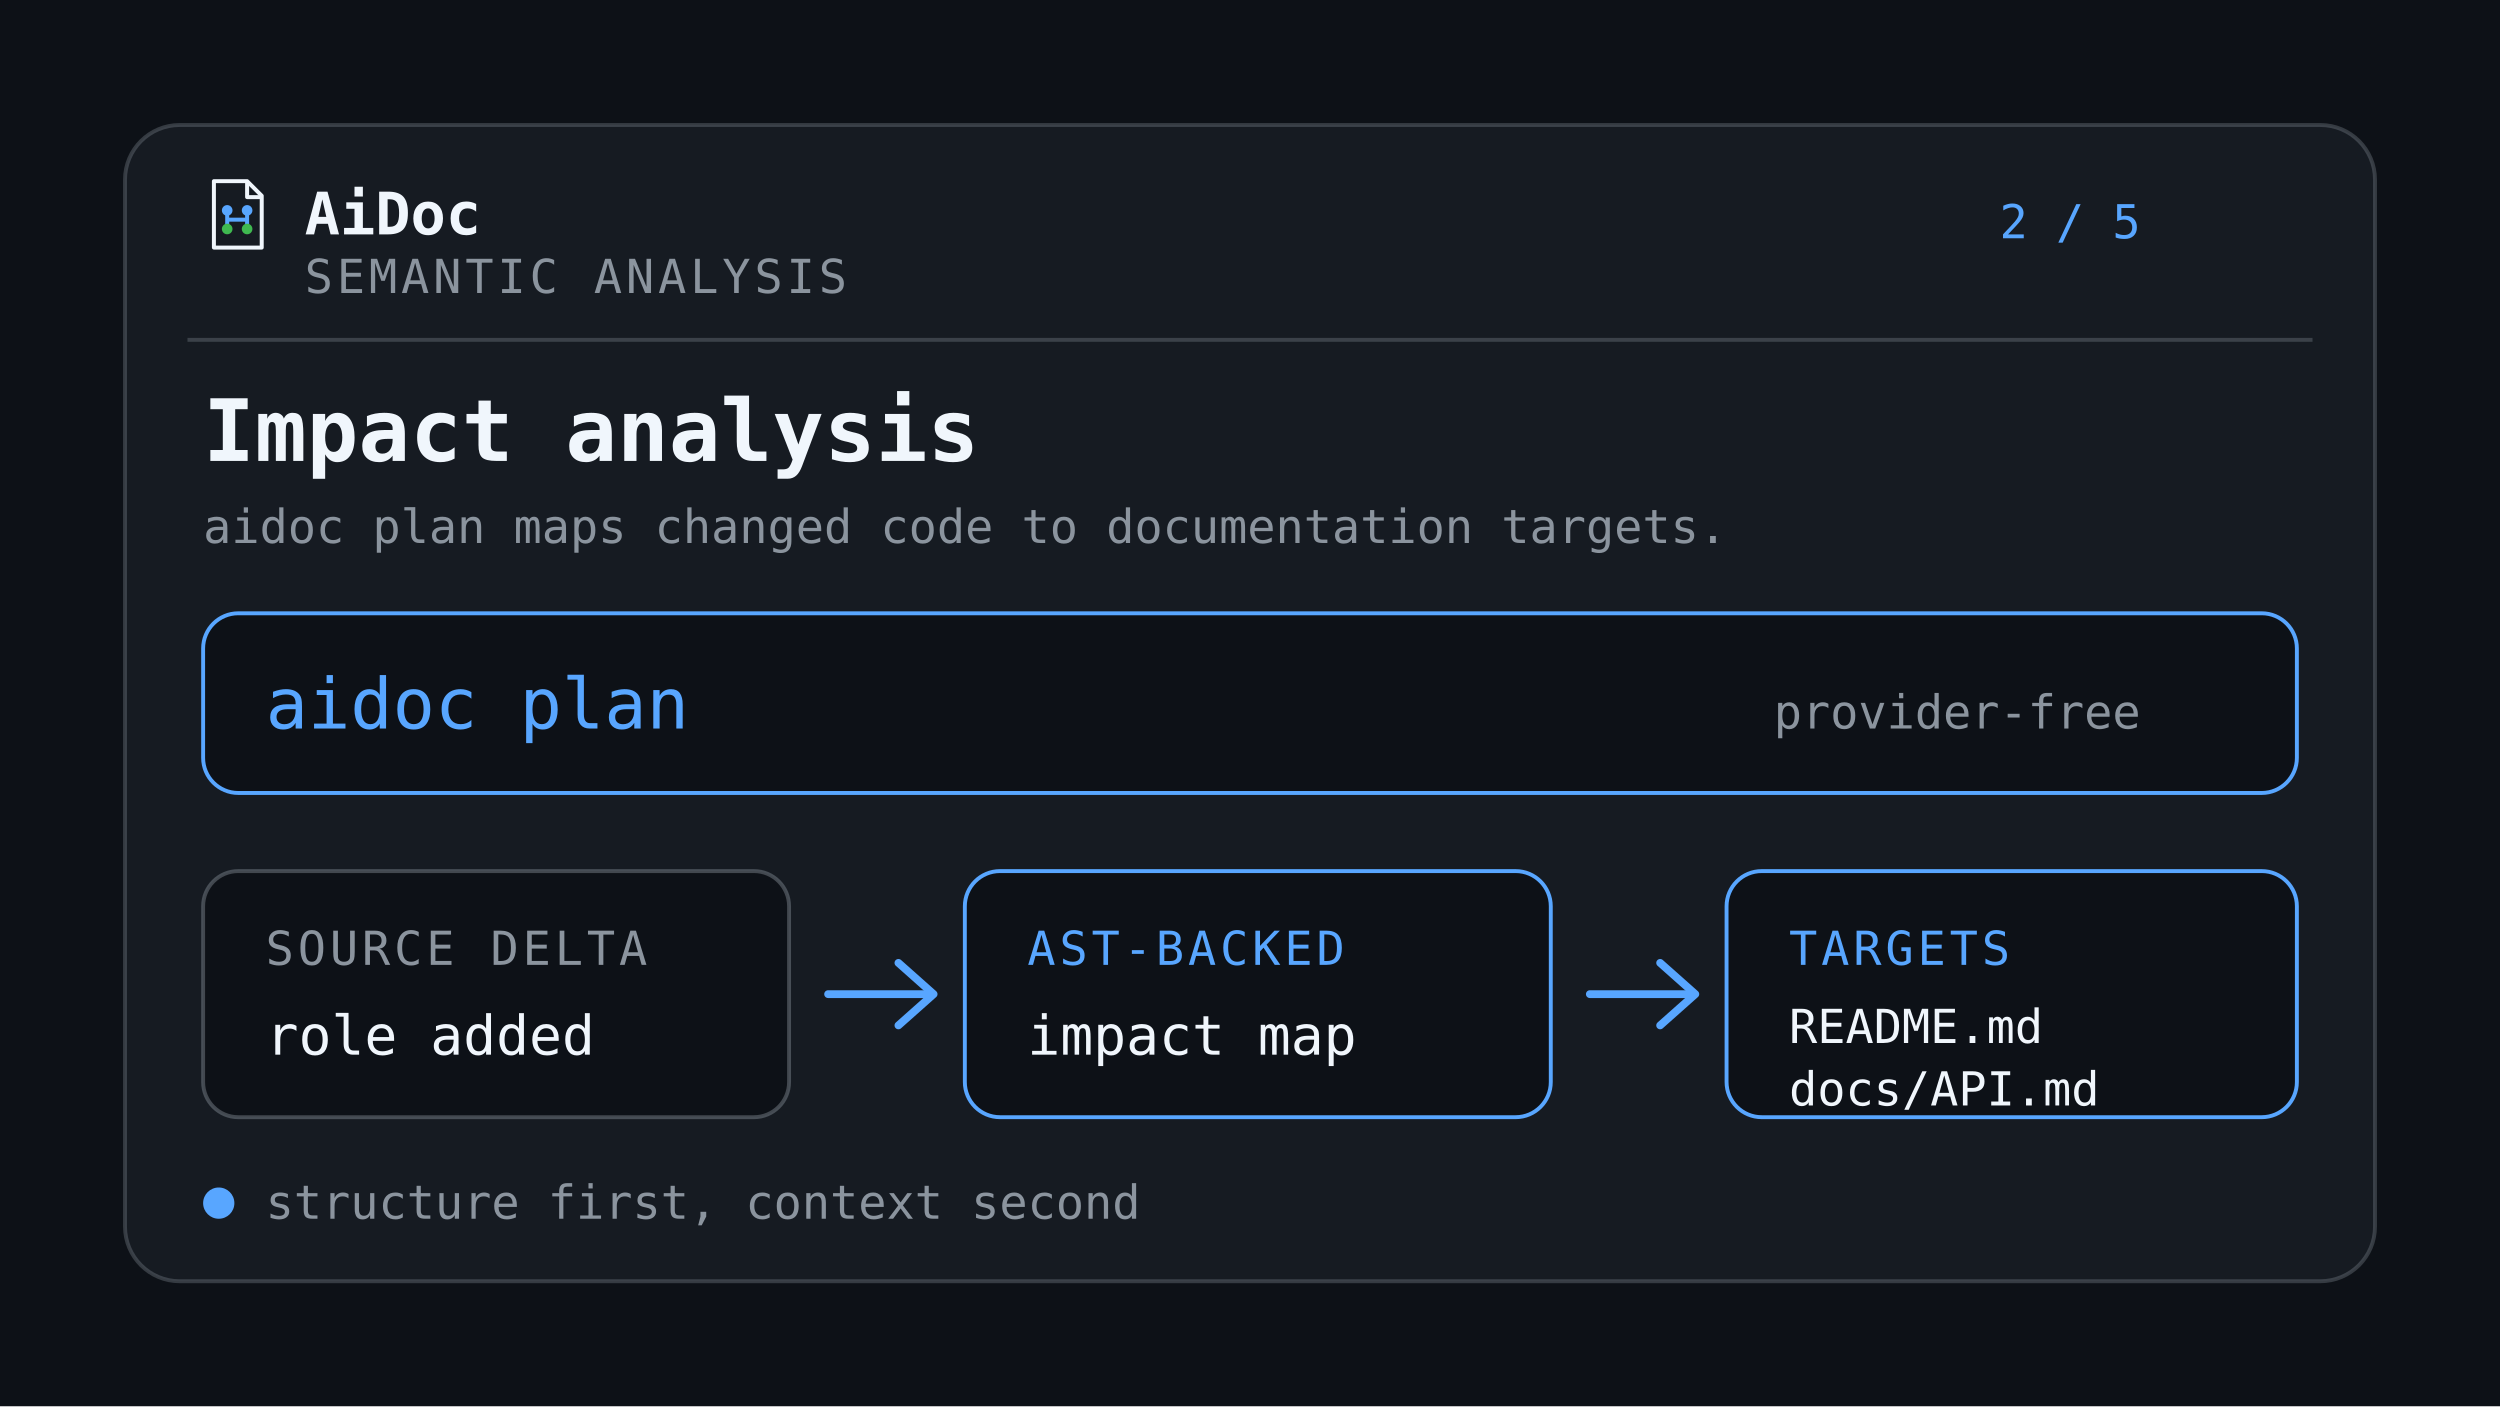
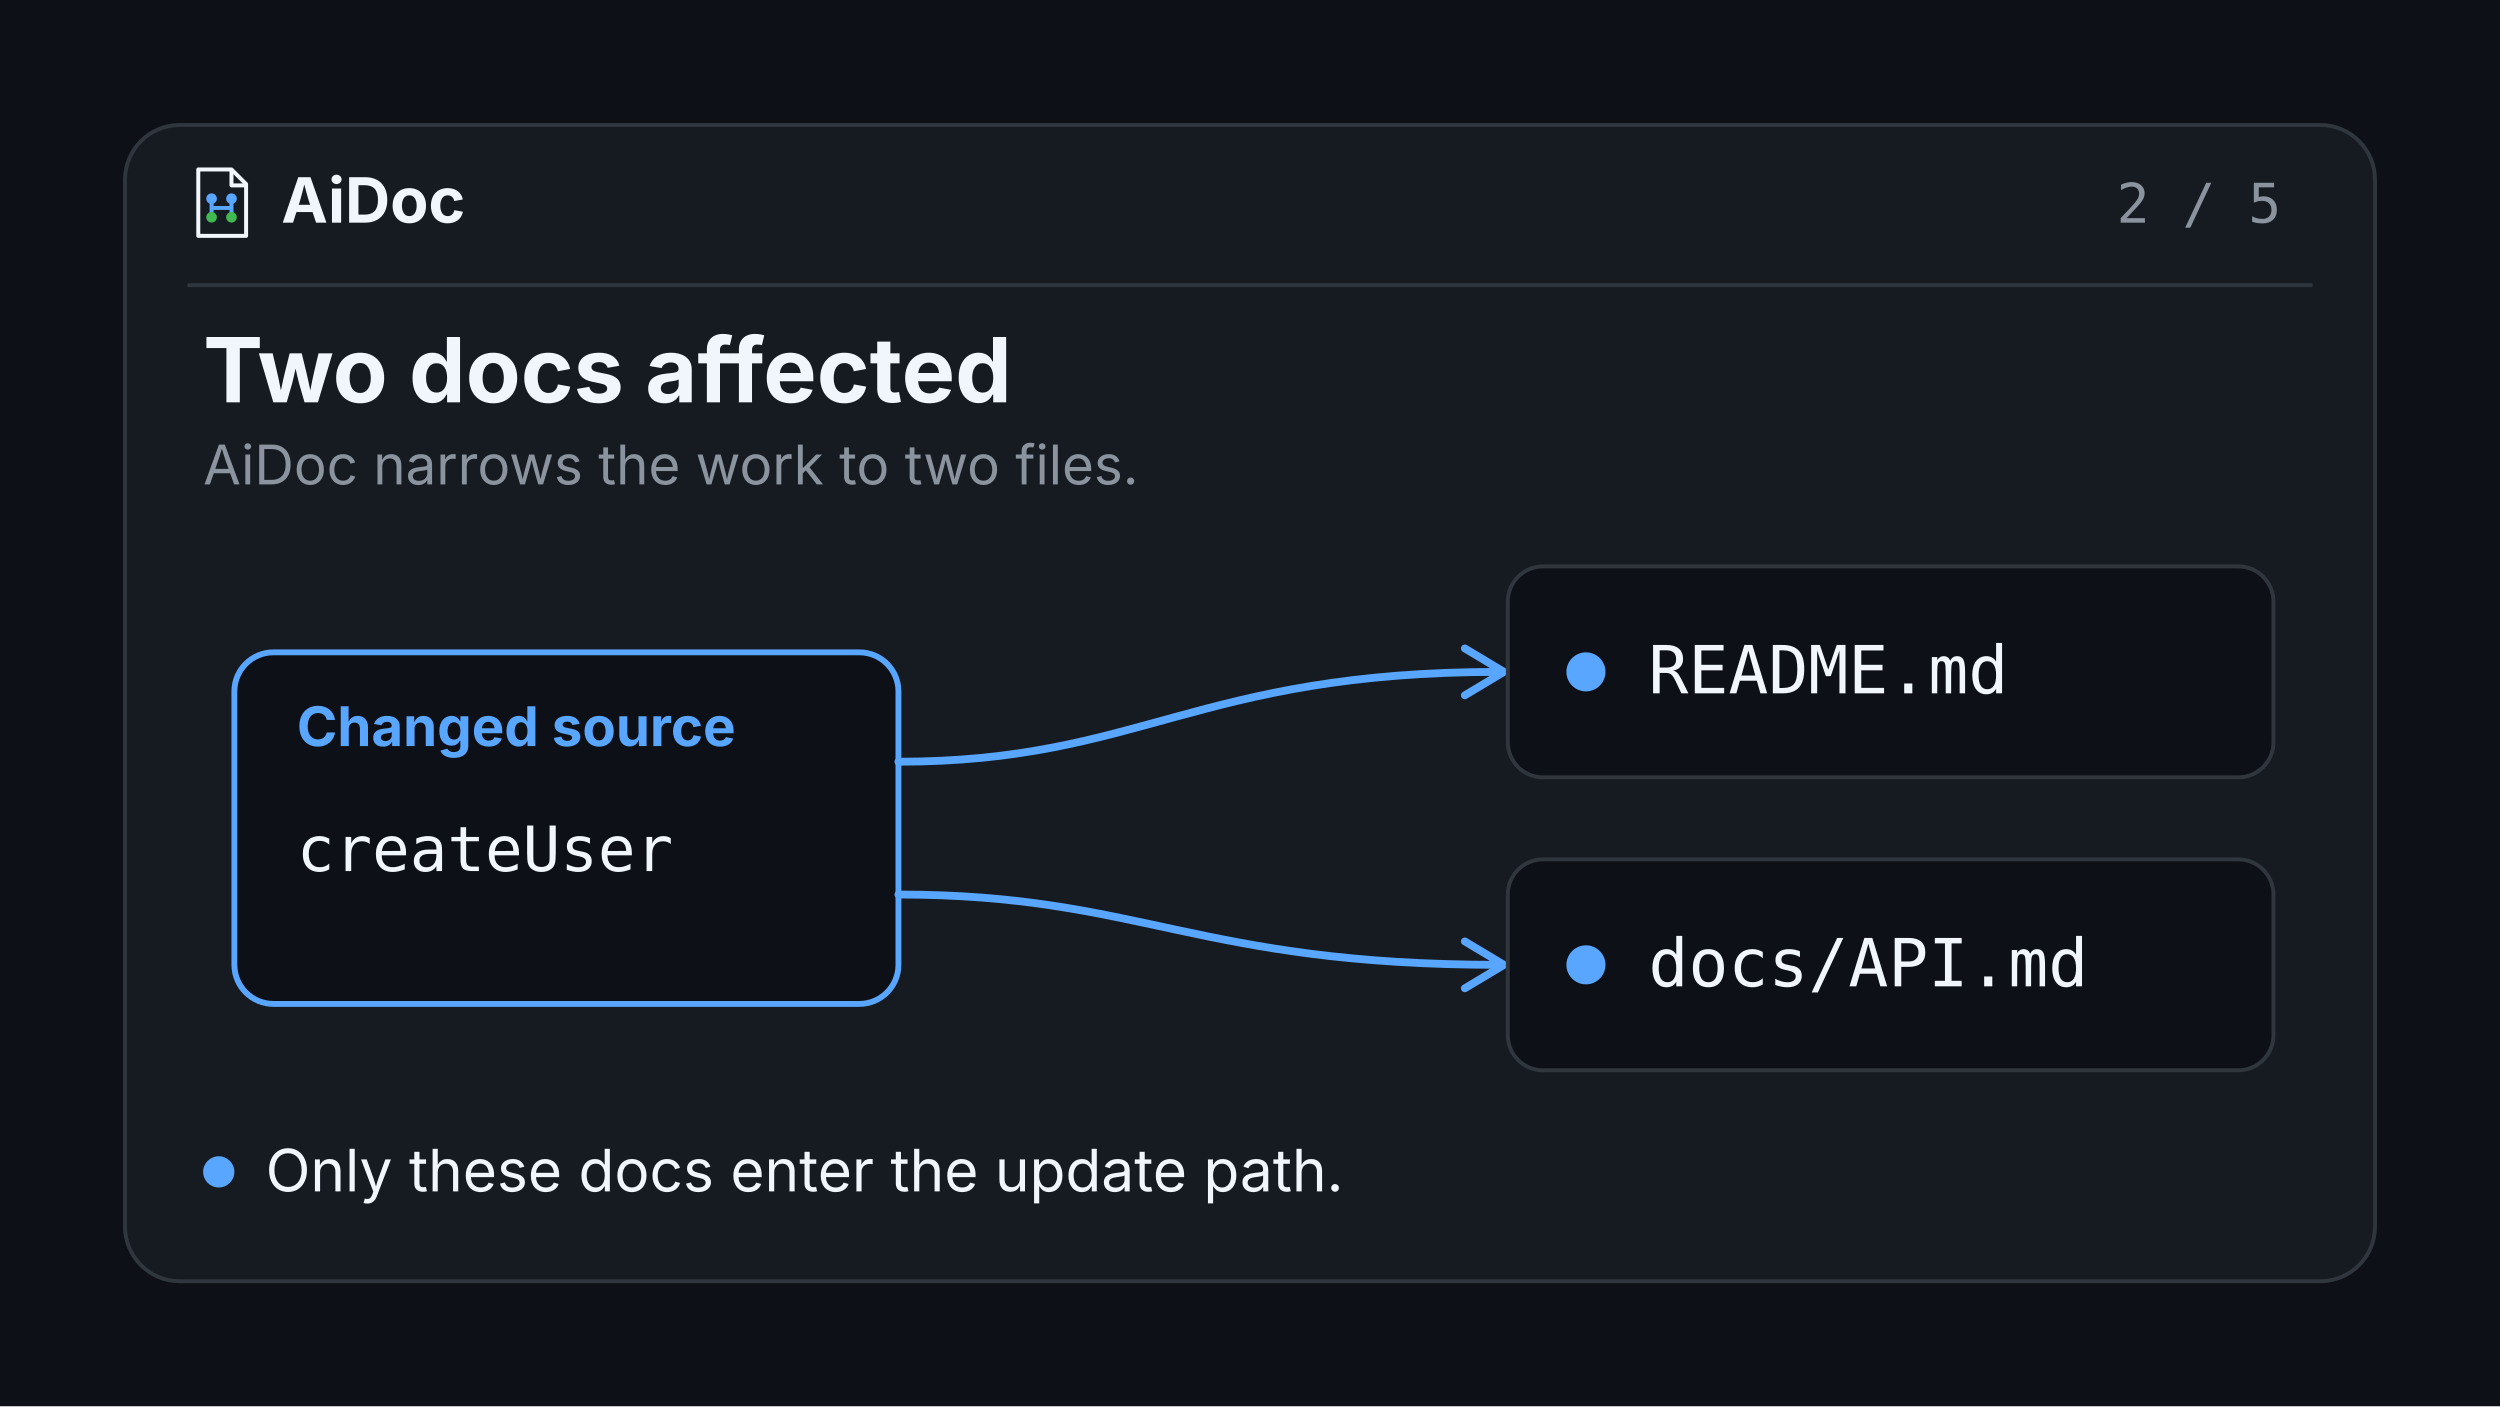
- <svg xmlns="http://www.w3.org/2000/svg" viewBox="0 0 1280 720" role="img" aria-labelledby="title desc" data-safe-margin="64">
+ <svg xmlns="http://www.w3.org/2000/svg" viewBox="0 0 1280 720" role="img" aria-labelledby="title desc" data-safe-margin="64" data-protected-margin="80" data-step="2">
  <rect width="1280" height="720" fill="#0D1117" />
  <g data-content-area="safe" transform="translate(64 64)">
-     <rect width="1152" height="592" rx="28" fill="#161B22" stroke="#8B949E" stroke-opacity="0.32" stroke-width="2" />
-     <g transform="translate(36 24) scale(0.68)">
+     <rect width="1152" height="592" rx="28" fill="#161B22" stroke="#30363D" stroke-width="2" />
+     <g transform="translate(28 18) scale(0.68)">
      <path d="M14 7h25l11 11v39H14z" fill="#161B22" stroke="#F0F6FC" stroke-width="3" stroke-linejoin="round" />
      <path d="M39 7v12h11" fill="none" stroke="#F0F6FC" stroke-width="3" stroke-linejoin="round" />
      <path d="M24 29v14m0-7h15m0-7v14" fill="none" stroke="#58A6FF" stroke-width="3" stroke-linecap="round" />
      <circle cx="24" cy="29" r="4" fill="#58A6FF" />
      <circle cx="24" cy="43" r="4" fill="#3FB950" />
      <circle cx="39" cy="29" r="4" fill="#58A6FF" />
      <circle cx="39" cy="43" r="4" fill="#3FB950" />
    </g>
-     <text x="92" y="56" fill="#F0F6FC" font-family="ui-monospace, SFMono-Regular, Menlo, Monaco, Consolas, monospace" font-size="30" font-weight="600">AiDoc</text>
-     <text x="92" y="86" fill="#8B949E" font-family="ui-monospace, SFMono-Regular, Menlo, Monaco, Consolas, monospace" font-size="24" letter-spacing="2">SEMANTIC ANALYSIS</text>
-     <text x="1032" y="58" fill="#58A6FF" font-family="ui-monospace, SFMono-Regular, Menlo, Monaco, Consolas, monospace" font-size="24" text-anchor="end">2 / 5</text>
-     <path d="M32 110H1120" stroke="#8B949E" stroke-opacity="0.32" stroke-width="2" />
-     <text x="40" y="172" fill="#F0F6FC" font-family="ui-monospace, SFMono-Regular, Menlo, Monaco, Consolas, monospace" font-size="44" font-weight="600">Impact analysis</text>
-     <text x="40" y="214" fill="#8B949E" font-family="ui-monospace, SFMono-Regular, Menlo, Monaco, Consolas, monospace" font-size="24">aidoc plan maps changed code to documentation targets.</text>
-     <rect x="40" y="250" width="1072" height="92" rx="18" fill="#0D1117" stroke="#58A6FF" stroke-width="2" />
-     <text x="72" y="309" fill="#58A6FF" font-family="ui-monospace, SFMono-Regular, Menlo, Monaco, Consolas, monospace" font-size="36">aidoc plan</text>
-     <text x="1032" y="309" fill="#8B949E" font-family="ui-monospace, SFMono-Regular, Menlo, Monaco, Consolas, monospace" font-size="24" text-anchor="end">provider-free</text>
-     <rect x="40" y="382" width="300" height="126" rx="18" fill="#0D1117" stroke="#8B949E" stroke-opacity="0.42" stroke-width="2" />
-     <text x="72" y="430" fill="#8B949E" font-family="ui-monospace, SFMono-Regular, Menlo, Monaco, Consolas, monospace" font-size="24" letter-spacing="2">SOURCE DELTA</text>
-     <text x="72" y="476" fill="#F0F6FC" font-family="ui-monospace, SFMono-Regular, Menlo, Monaco, Consolas, monospace" font-size="28">role added</text>
-     <path d="M360 445H410" stroke="#58A6FF" stroke-width="4" stroke-linecap="round" />
-     <path d="M396 429L414 445L396 461" fill="none" stroke="#58A6FF" stroke-width="4" stroke-linecap="round" stroke-linejoin="round" />
-     <rect x="430" y="382" width="300" height="126" rx="18" fill="#0D1117" stroke="#58A6FF" stroke-width="2" />
-     <text x="462" y="430" fill="#58A6FF" font-family="ui-monospace, SFMono-Regular, Menlo, Monaco, Consolas, monospace" font-size="24" letter-spacing="2">AST-BACKED</text>
-     <text x="462" y="476" fill="#F0F6FC" font-family="ui-monospace, SFMono-Regular, Menlo, Monaco, Consolas, monospace" font-size="28">impact map</text>
-     <path d="M750 445H800" stroke="#58A6FF" stroke-width="4" stroke-linecap="round" />
-     <path d="M786 429L804 445L786 461" fill="none" stroke="#58A6FF" stroke-width="4" stroke-linecap="round" stroke-linejoin="round" />
-     <rect x="820" y="382" width="292" height="126" rx="18" fill="#0D1117" stroke="#58A6FF" stroke-width="2" />
-     <text x="852" y="430" fill="#58A6FF" font-family="ui-monospace, SFMono-Regular, Menlo, Monaco, Consolas, monospace" font-size="24" letter-spacing="2">TARGETS</text>
-     <text x="852" y="470" fill="#F0F6FC" font-family="ui-monospace, SFMono-Regular, Menlo, Monaco, Consolas, monospace" font-size="24">README.md</text>
-     <text x="852" y="502" fill="#F0F6FC" font-family="ui-monospace, SFMono-Regular, Menlo, Monaco, Consolas, monospace" font-size="24">docs/API.md</text>
-     <circle cx="48" cy="552" r="8" fill="#58A6FF" />
-     <text x="72" y="560" fill="#8B949E" font-family="ui-monospace, SFMono-Regular, Menlo, Monaco, Consolas, monospace" font-size="24">structure first, context second</text>
+     <text x="80" y="50" fill="#F0F6FC" font-family="system-ui, -apple-system, BlinkMacSystemFont, sans-serif" font-size="32" font-weight="700">AiDoc</text>
+     <text x="1104" y="50" fill="#8B949E" font-family="ui-monospace, SFMono-Regular, Menlo, monospace" font-size="28" text-anchor="end">2 / 5</text>
+     <path d="M32 82H1120" stroke="#30363D" stroke-width="2" />
+     <text x="40" y="142" fill="#F0F6FC" font-family="system-ui, -apple-system, BlinkMacSystemFont, sans-serif" font-size="46" font-weight="750">Two docs affected</text>
+     <text x="40" y="184" fill="#8B949E" font-family="system-ui, -apple-system, BlinkMacSystemFont, sans-serif" font-size="28">AiDoc narrows the work to two files.</text>
+     <rect x="56" y="270" width="340" height="180" rx="20" fill="#0D1117" stroke="#58A6FF" stroke-width="3" />
+     <text x="88" y="318" fill="#58A6FF" font-family="system-ui, -apple-system, BlinkMacSystemFont, sans-serif" font-size="28" font-weight="650">Changed source</text>
+     <text x="88" y="382" fill="#F0F6FC" font-family="ui-monospace, SFMono-Regular, Menlo, monospace" font-size="32">createUser</text>
+     <path d="M396 326C520 326 548 280 704 280" fill="none" stroke="#58A6FF" stroke-width="4" stroke-linecap="round" />
+     <path d="M396 394C520 394 548 430 704 430" fill="none" stroke="#58A6FF" stroke-width="4" stroke-linecap="round" />
+     <path d="M686 268l20 12-20 12" fill="none" stroke="#58A6FF" stroke-width="4" stroke-linecap="round" stroke-linejoin="round" />
+     <path d="M686 418l20 12-20 12" fill="none" stroke="#58A6FF" stroke-width="4" stroke-linecap="round" stroke-linejoin="round" />
+     <rect x="708" y="226" width="392" height="108" rx="18" fill="#0D1117" stroke="#30363D" stroke-width="2" />
+     <circle cx="748" cy="280" r="10" fill="#58A6FF" />
+     <text x="780" y="291" fill="#F0F6FC" font-family="ui-monospace, SFMono-Regular, Menlo, monospace" font-size="34">README.md</text>
+     <rect x="708" y="376" width="392" height="108" rx="18" fill="#0D1117" stroke="#30363D" stroke-width="2" />
+     <circle cx="748" cy="430" r="10" fill="#58A6FF" />
+     <text x="780" y="441" fill="#F0F6FC" font-family="ui-monospace, SFMono-Regular, Menlo, monospace" font-size="34">docs/API.md</text>
+     <circle cx="48" cy="536" r="8" fill="#58A6FF" />
+     <text x="72" y="546" fill="#F0F6FC" font-family="system-ui, -apple-system, BlinkMacSystemFont, sans-serif" font-size="30">Only these docs enter the update path.</text>
  </g>
</svg>
